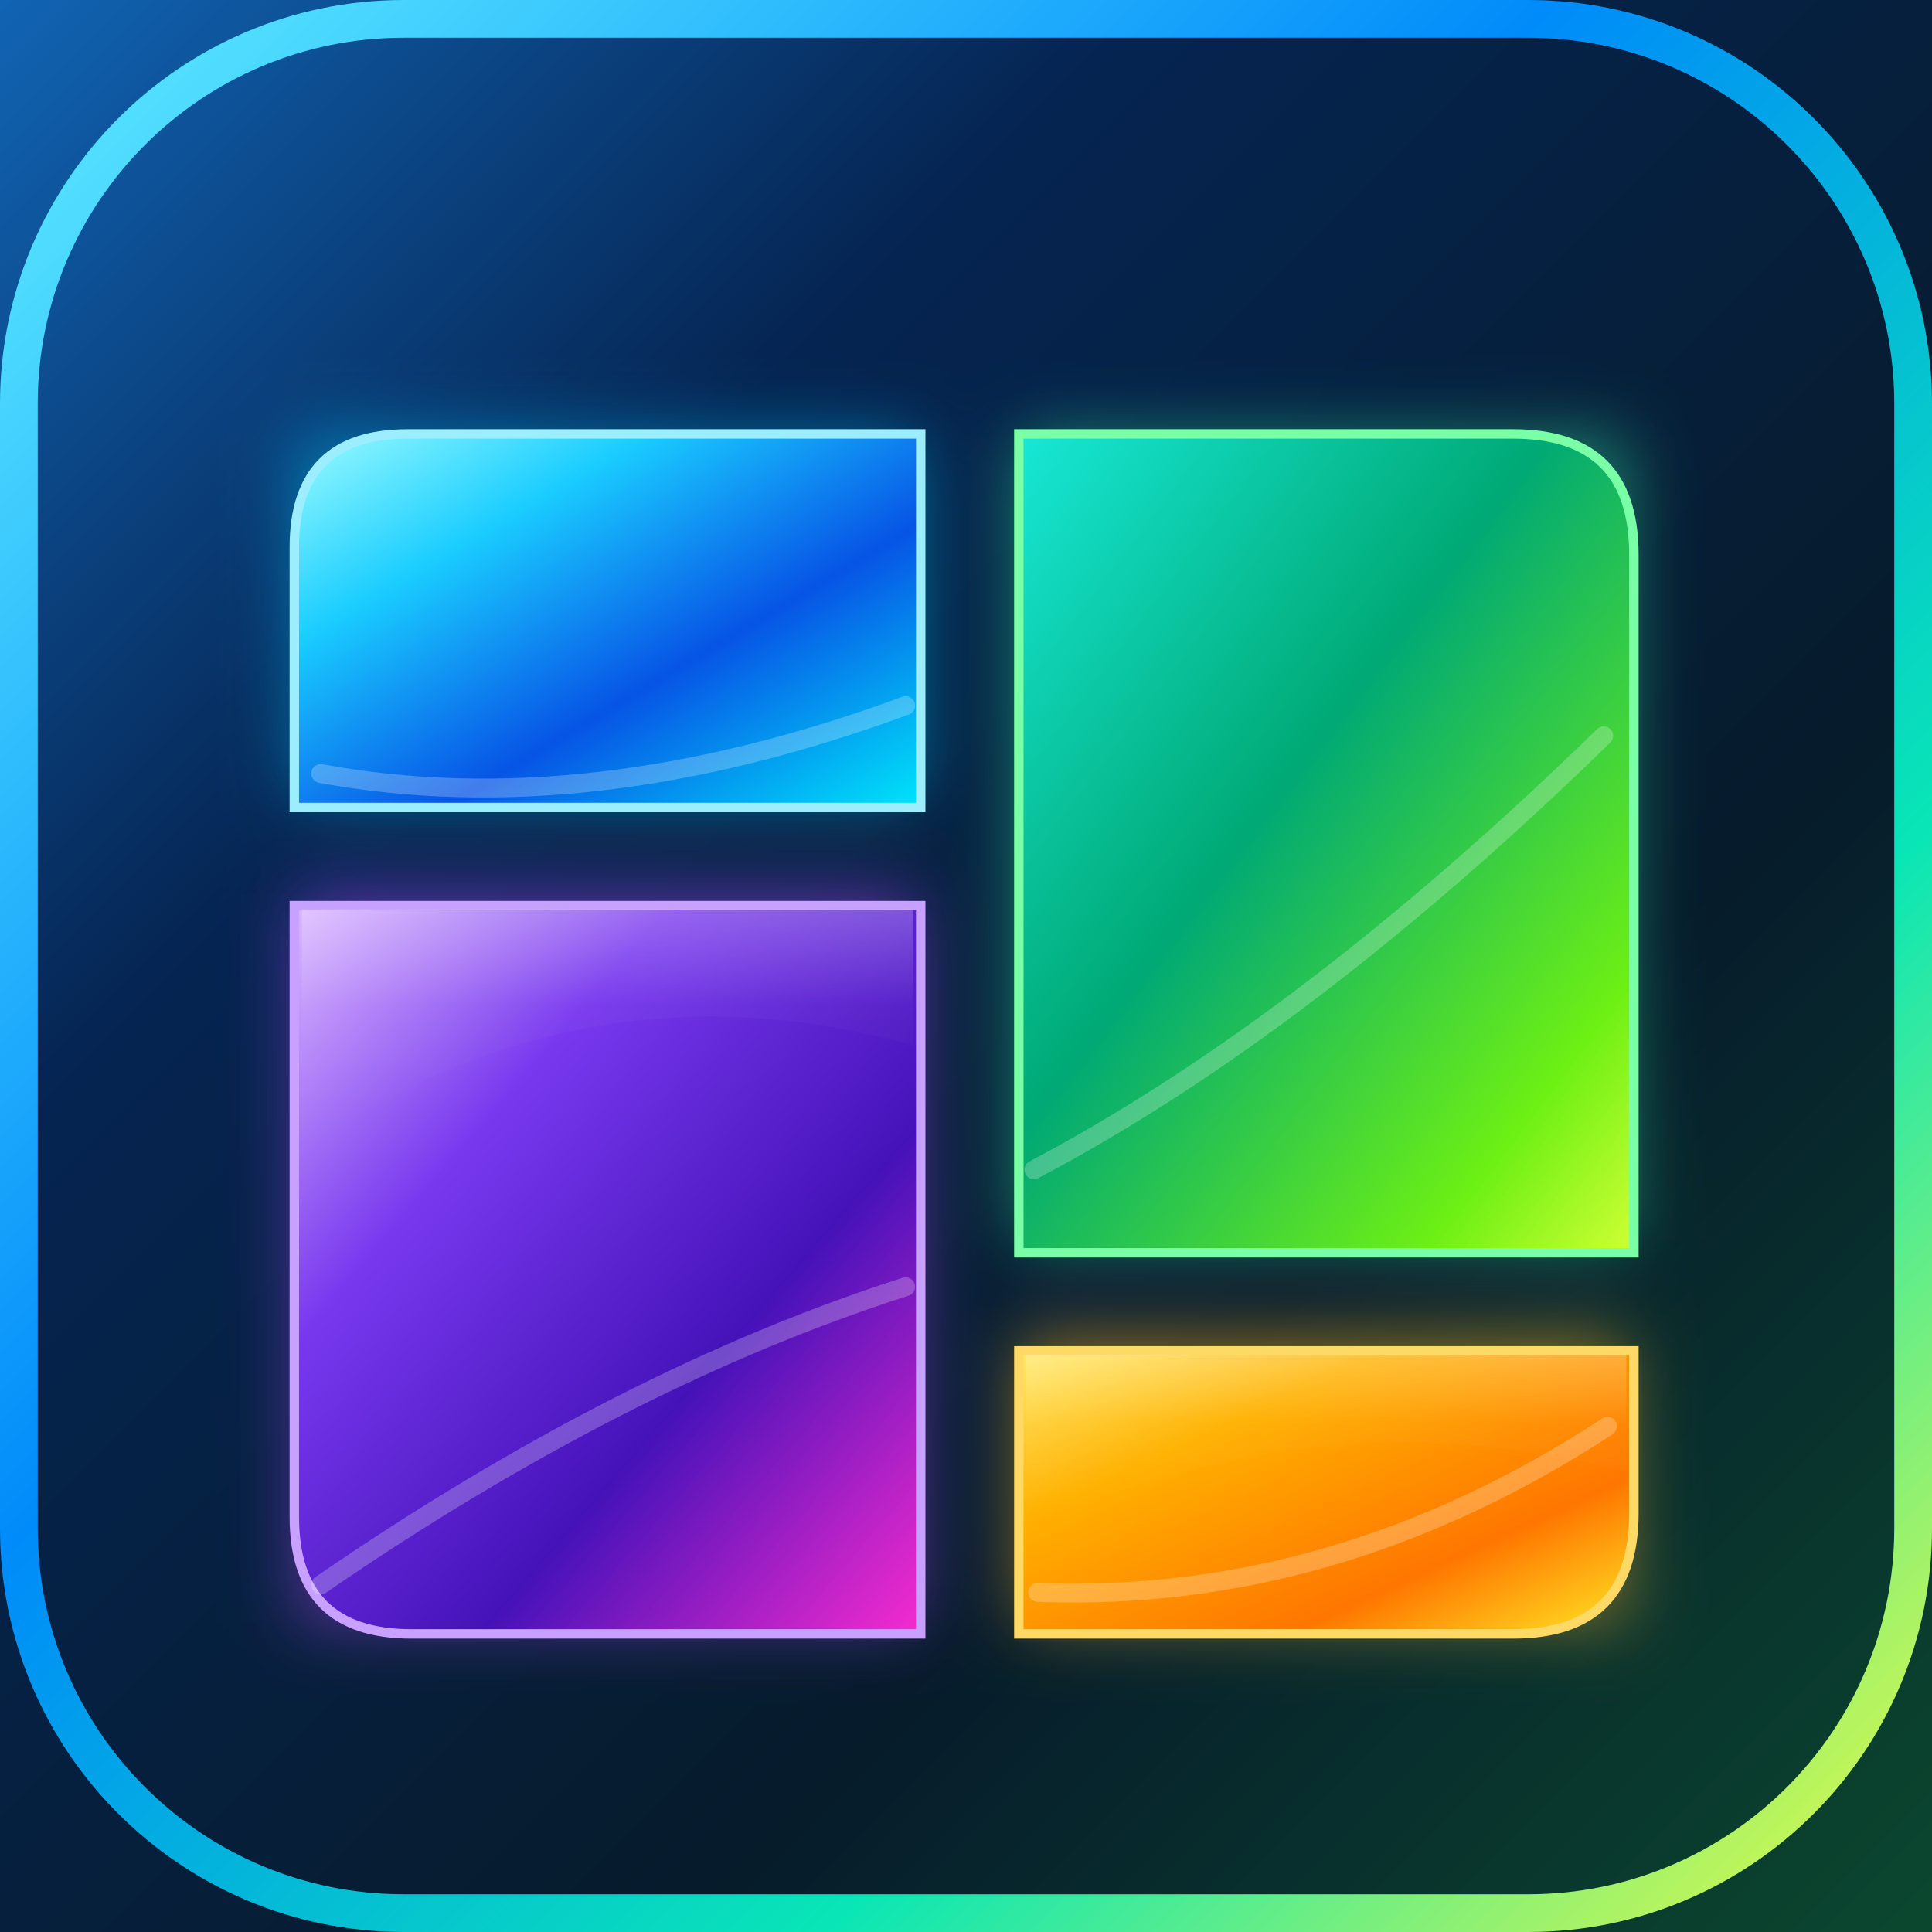
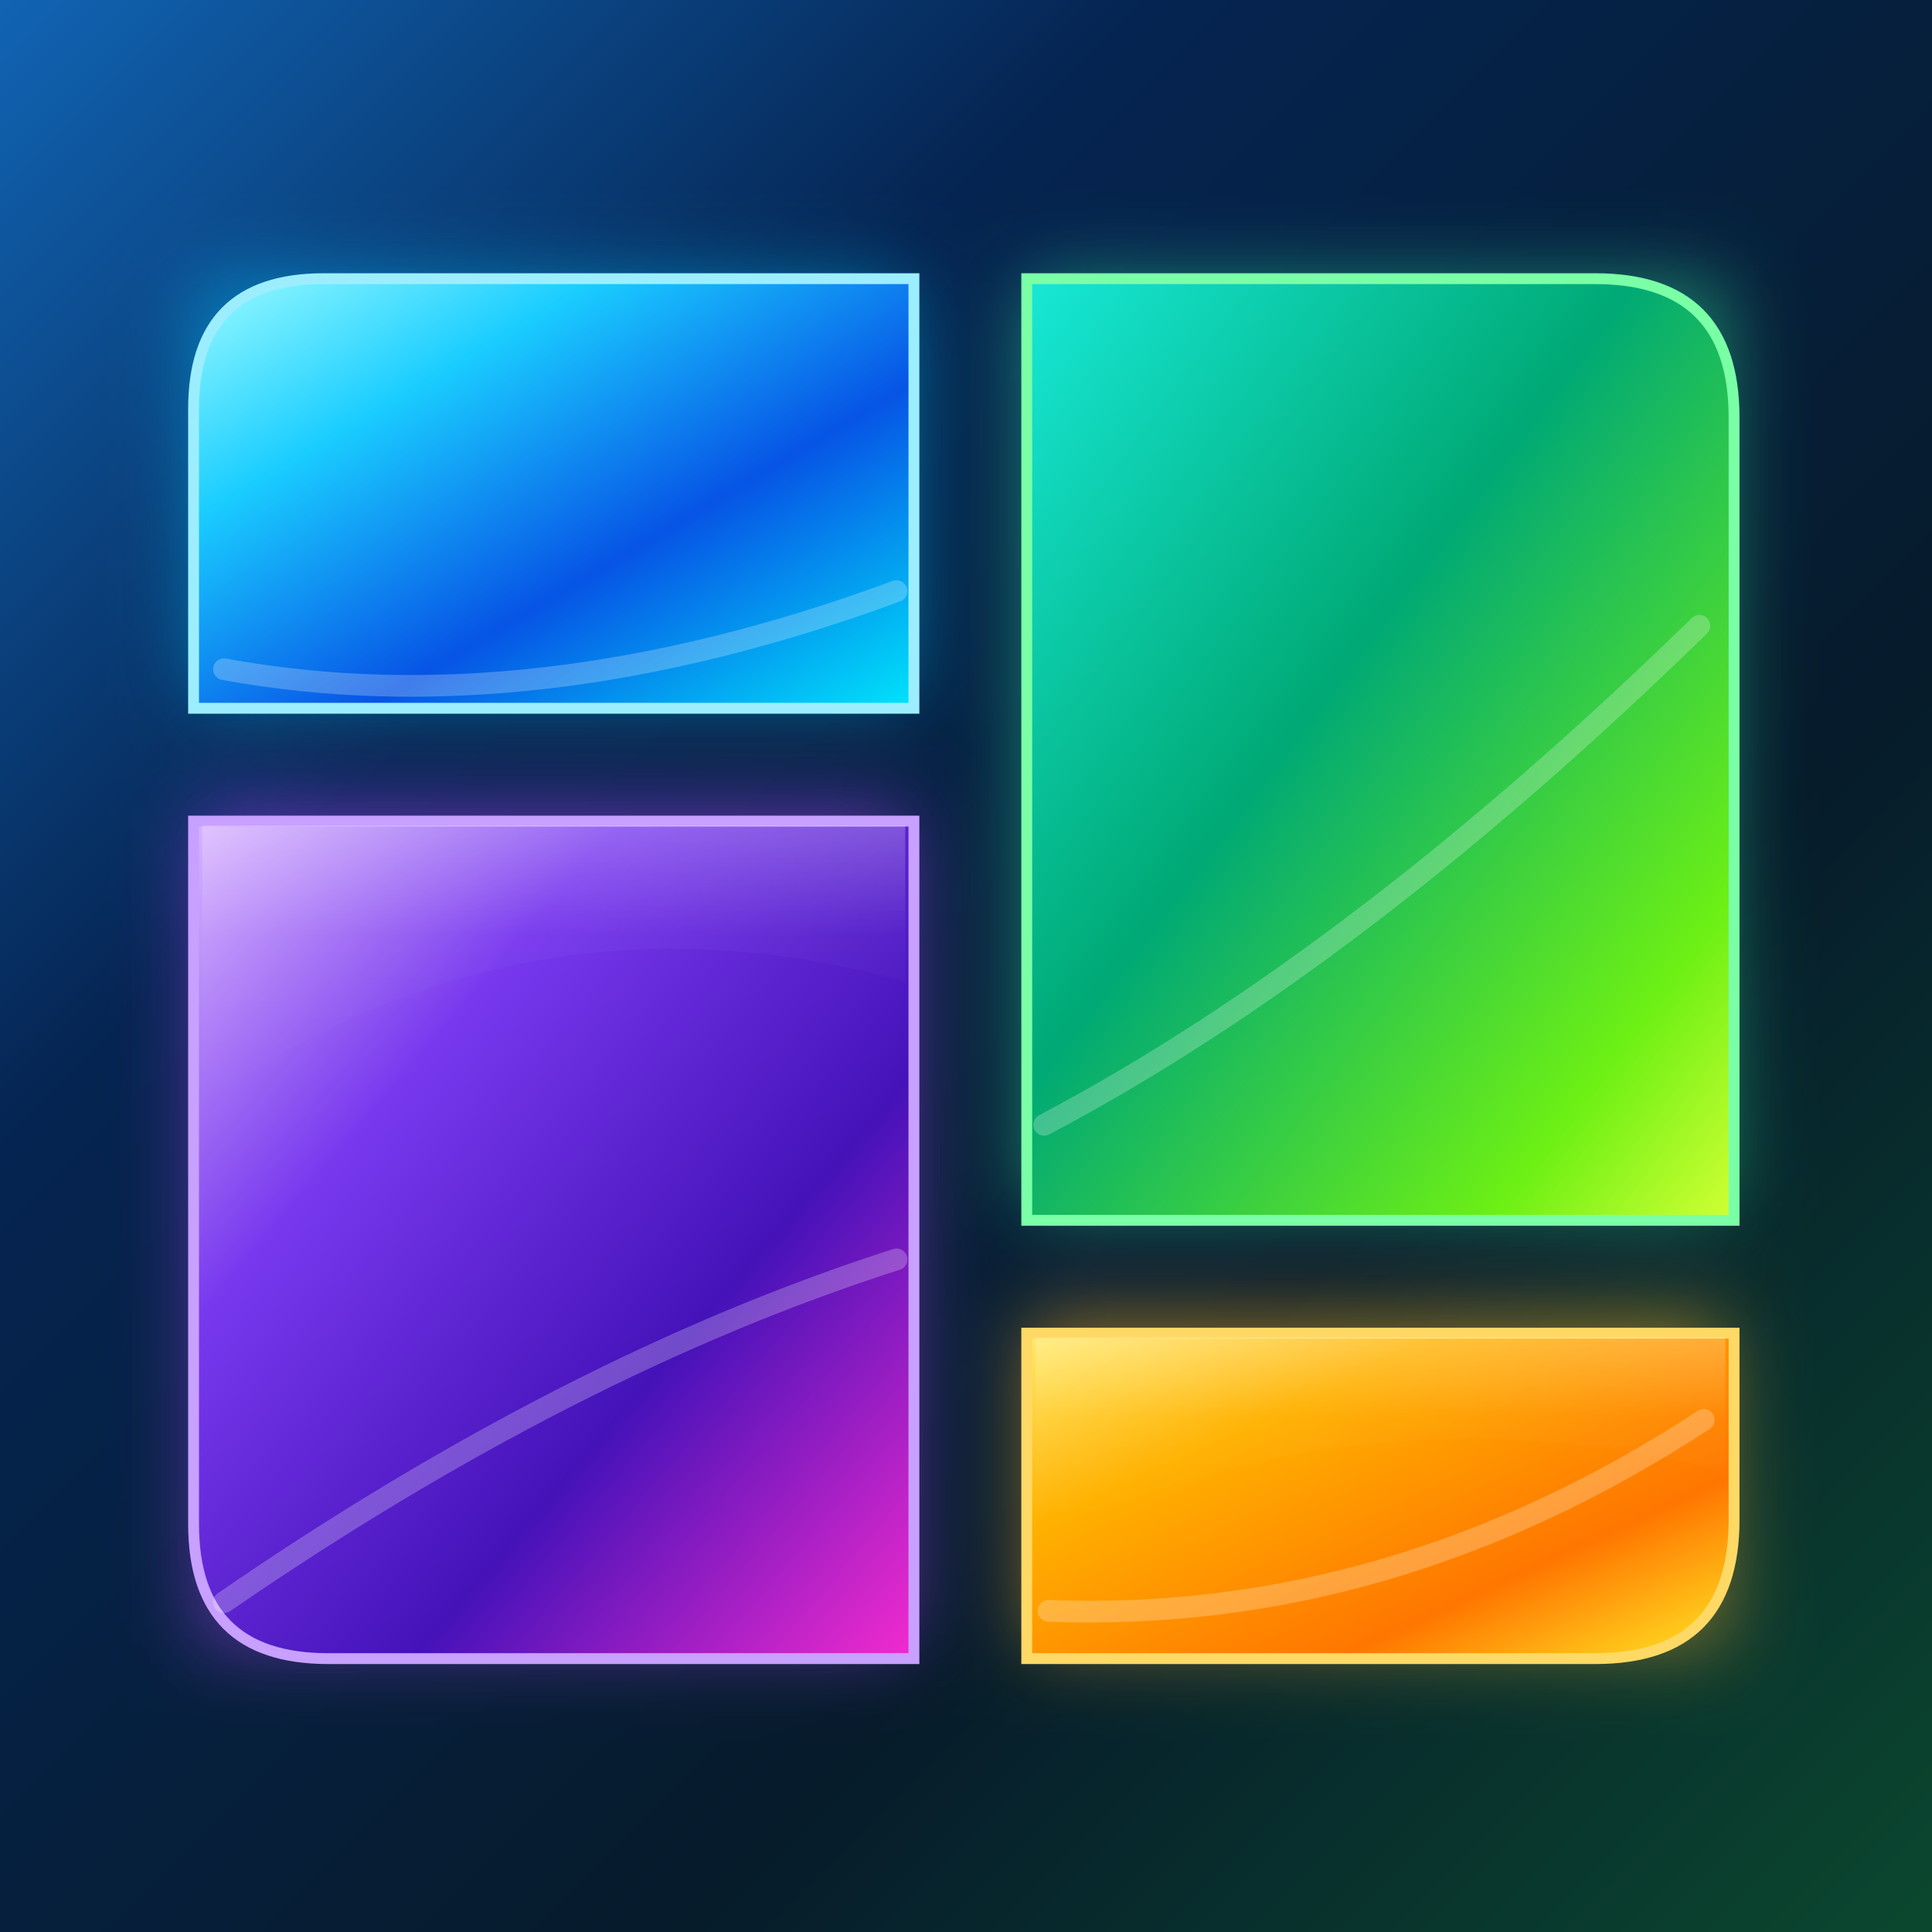
<svg xmlns="http://www.w3.org/2000/svg" width="512" height="512" viewBox="0 0 512 512">
  <defs>
    <linearGradient id="base" x1="0" y1="0" x2="1" y2="1">
      <stop stop-color="#1165B5" />
      <stop offset=".3" stop-color="#052451" />
      <stop offset=".67" stop-color="#061B2B" />
      <stop offset="1" stop-color="#0B482F" />
    </linearGradient>
    <linearGradient id="rim" x1="0" y1="0" x2="1" y2="1">
      <stop stop-color="#5CEAFF" />
      <stop offset=".4" stop-color="#008BFA" />
      <stop offset=".72" stop-color="#09E6B6" />
      <stop offset="1" stop-color="#E5F847" />
    </linearGradient>
    <linearGradient id="blue" x1="0" y1="0" x2="1" y2="1">
      <stop stop-color="#9BFBFF" />
      <stop offset=".28" stop-color="#1ACDFF" />
      <stop offset=".62" stop-color="#0754E5" />
      <stop offset="1" stop-color="#00E5FA" />
    </linearGradient>
    <linearGradient id="green" x1="0" y1="0" x2="1" y2="1">
      <stop stop-color="#17E8D6" />
      <stop offset=".43" stop-color="#00A975" />
      <stop offset=".83" stop-color="#6DF014" />
      <stop offset="1" stop-color="#D1FF34" />
    </linearGradient>
    <linearGradient id="purple" x1="0" y1="0" x2="1" y2="1">
      <stop stop-color="#DAB7FF" />
      <stop offset=".3" stop-color="#7839EE" />
      <stop offset=".65" stop-color="#4512B9" />
      <stop offset="1" stop-color="#F52BCE" />
    </linearGradient>
    <linearGradient id="orange" x1="0" y1="0" x2="1" y2="1">
      <stop stop-color="#FFEA68" />
      <stop offset=".3" stop-color="#FFB100" />
      <stop offset=".72" stop-color="#FF7600" />
      <stop offset="1" stop-color="#FFE925" />
    </linearGradient>
    <linearGradient id="shine" x1="0" y1="0" x2="0" y2="1">
      <stop stop-color="#FFFFFF" stop-opacity=".65" />
      <stop offset=".4" stop-color="#FFFFFF" stop-opacity=".08" />
      <stop offset="1" stop-color="#FFFFFF" stop-opacity="0" />
    </linearGradient>
    <filter id="glow">
      <feGaussianBlur stdDeviation="9" />
    </filter>
  </defs>
  <rect width="512" height="512" fill="url(#base)" />
-   <rect x="5" y="5" width="502" height="502" rx="102" fill="none" stroke="url(#rim)" stroke-width="10" />
-   <g opacity=".5" filter="url(#glow)">
-     <path d="M79 116H243V211H79Z" fill="#05CBFF" />
-     <path d="M270 116H431V329H270Z" fill="#31F0A2" />
-     <path d="M79 237H243V430H79Z" fill="#B145FF" />
-     <path d="M270 354H431V430H270Z" fill="#FFB627" />
+   <g transform="translate(256 236) scale(1.15) translate(-256 -256)">
+     <g opacity=".5" filter="url(#glow)">
+       <path d="M79 116H243V211H79Z" fill="#05CBFF" />
+       <path d="M270 116H431V329H270Z" fill="#31F0A2" />
+       <path d="M79 237H243V430H79Z" fill="#B145FF" />
+       <path d="M270 354H431V430H270Z" fill="#FFB627" />
+     </g>
+     <path d="M108 115H244V214H78V145Q78 115 108 115Z" fill="url(#blue)" stroke="#9CEEFF" stroke-width="2.5" />
+     <path d="M270 115H401Q433 115 433 147V332H270Z" fill="url(#green)" stroke="#7AFFA6" stroke-width="2.5" />
+     <path d="M78 240H244V433H109Q78 433 78 402Z" fill="url(#purple)" stroke="#C8A0FF" stroke-width="2.5" />
+     <path d="M270 358H433V401Q433 433 401 433H270Z" fill="url(#orange)" stroke="#FFD965" stroke-width="2.5" />
+     <path d="M80 241H242V277Q155 253 80 305Z" fill="url(#shine)" opacity=".35" />
+     <path d="M272 359H431V390Q351 369 272 405Z" fill="url(#shine)" opacity=".35" />
+     <path d="M85 205Q156 218 240 187M274 310Q346 272 425 195M85 420Q165 365 240 341M275 422Q354 425 426 378" stroke="#FFFFFF" stroke-opacity=".24" stroke-width="5" fill="none" stroke-linecap="round" />
  </g>
-   <path d="M108 115H244V214H78V145Q78 115 108 115Z" fill="url(#blue)" stroke="#9CEEFF" stroke-width="2.5" />
-   <path d="M270 115H401Q433 115 433 147V332H270Z" fill="url(#green)" stroke="#7AFFA6" stroke-width="2.5" />
-   <path d="M78 240H244V433H109Q78 433 78 402Z" fill="url(#purple)" stroke="#C8A0FF" stroke-width="2.5" />
-   <path d="M270 358H433V401Q433 433 401 433H270Z" fill="url(#orange)" stroke="#FFD965" stroke-width="2.5" />
-   <path d="M80 241H242V277Q155 253 80 305Z" fill="url(#shine)" opacity=".35" />
-   <path d="M272 359H431V390Q351 369 272 405Z" fill="url(#shine)" opacity=".35" />
-   <path d="M85 205Q156 218 240 187M274 310Q346 272 425 195M85 420Q165 365 240 341M275 422Q354 425 426 378" stroke="#FFFFFF" stroke-opacity=".24" stroke-width="5" fill="none" stroke-linecap="round" />
</svg>
